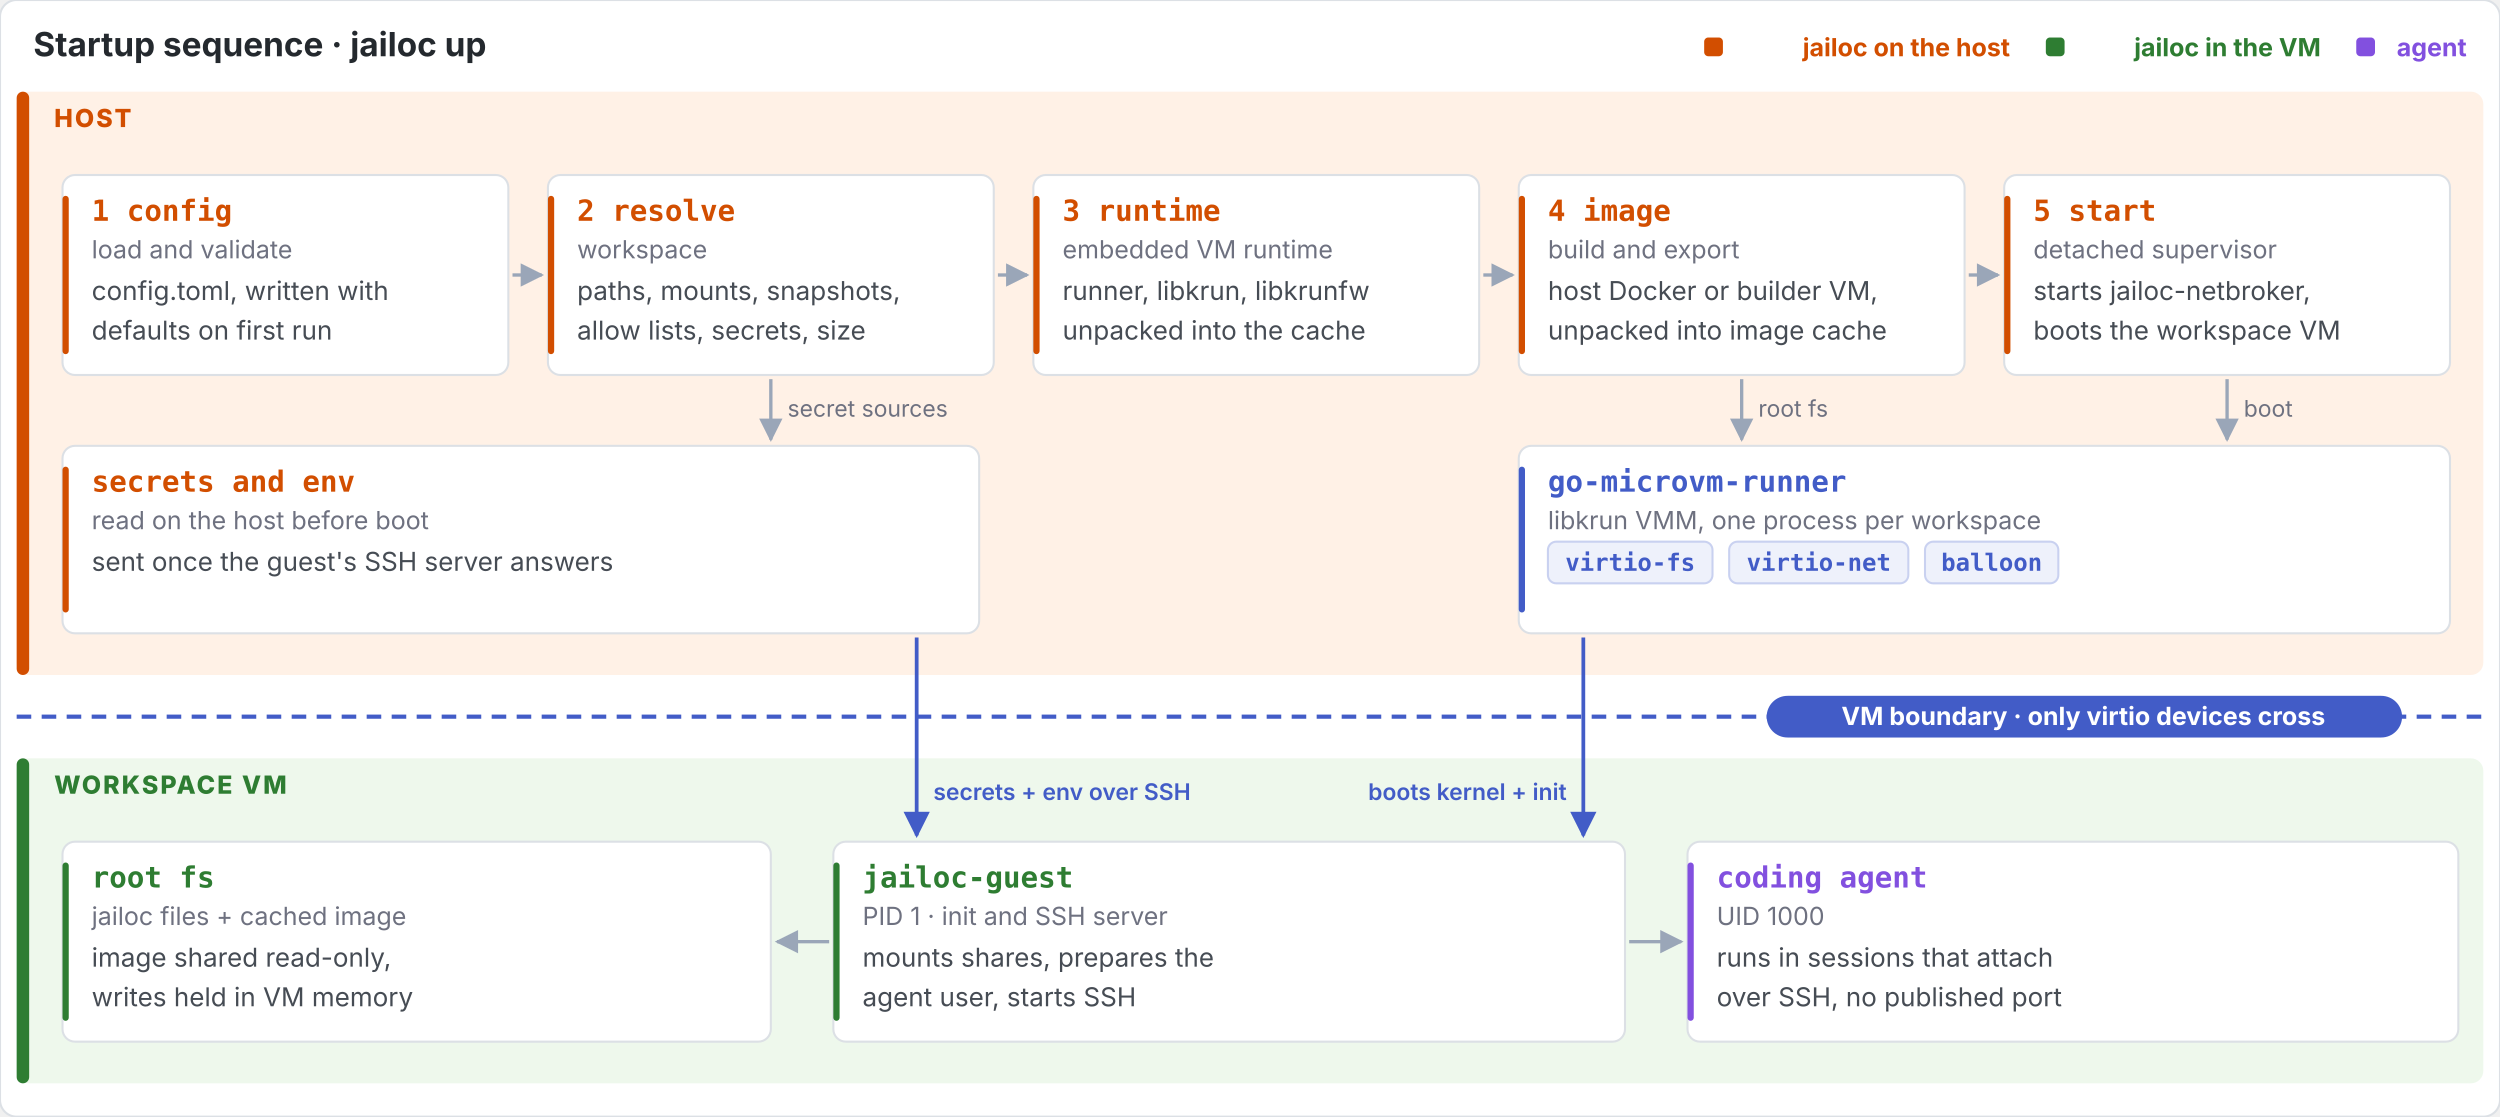
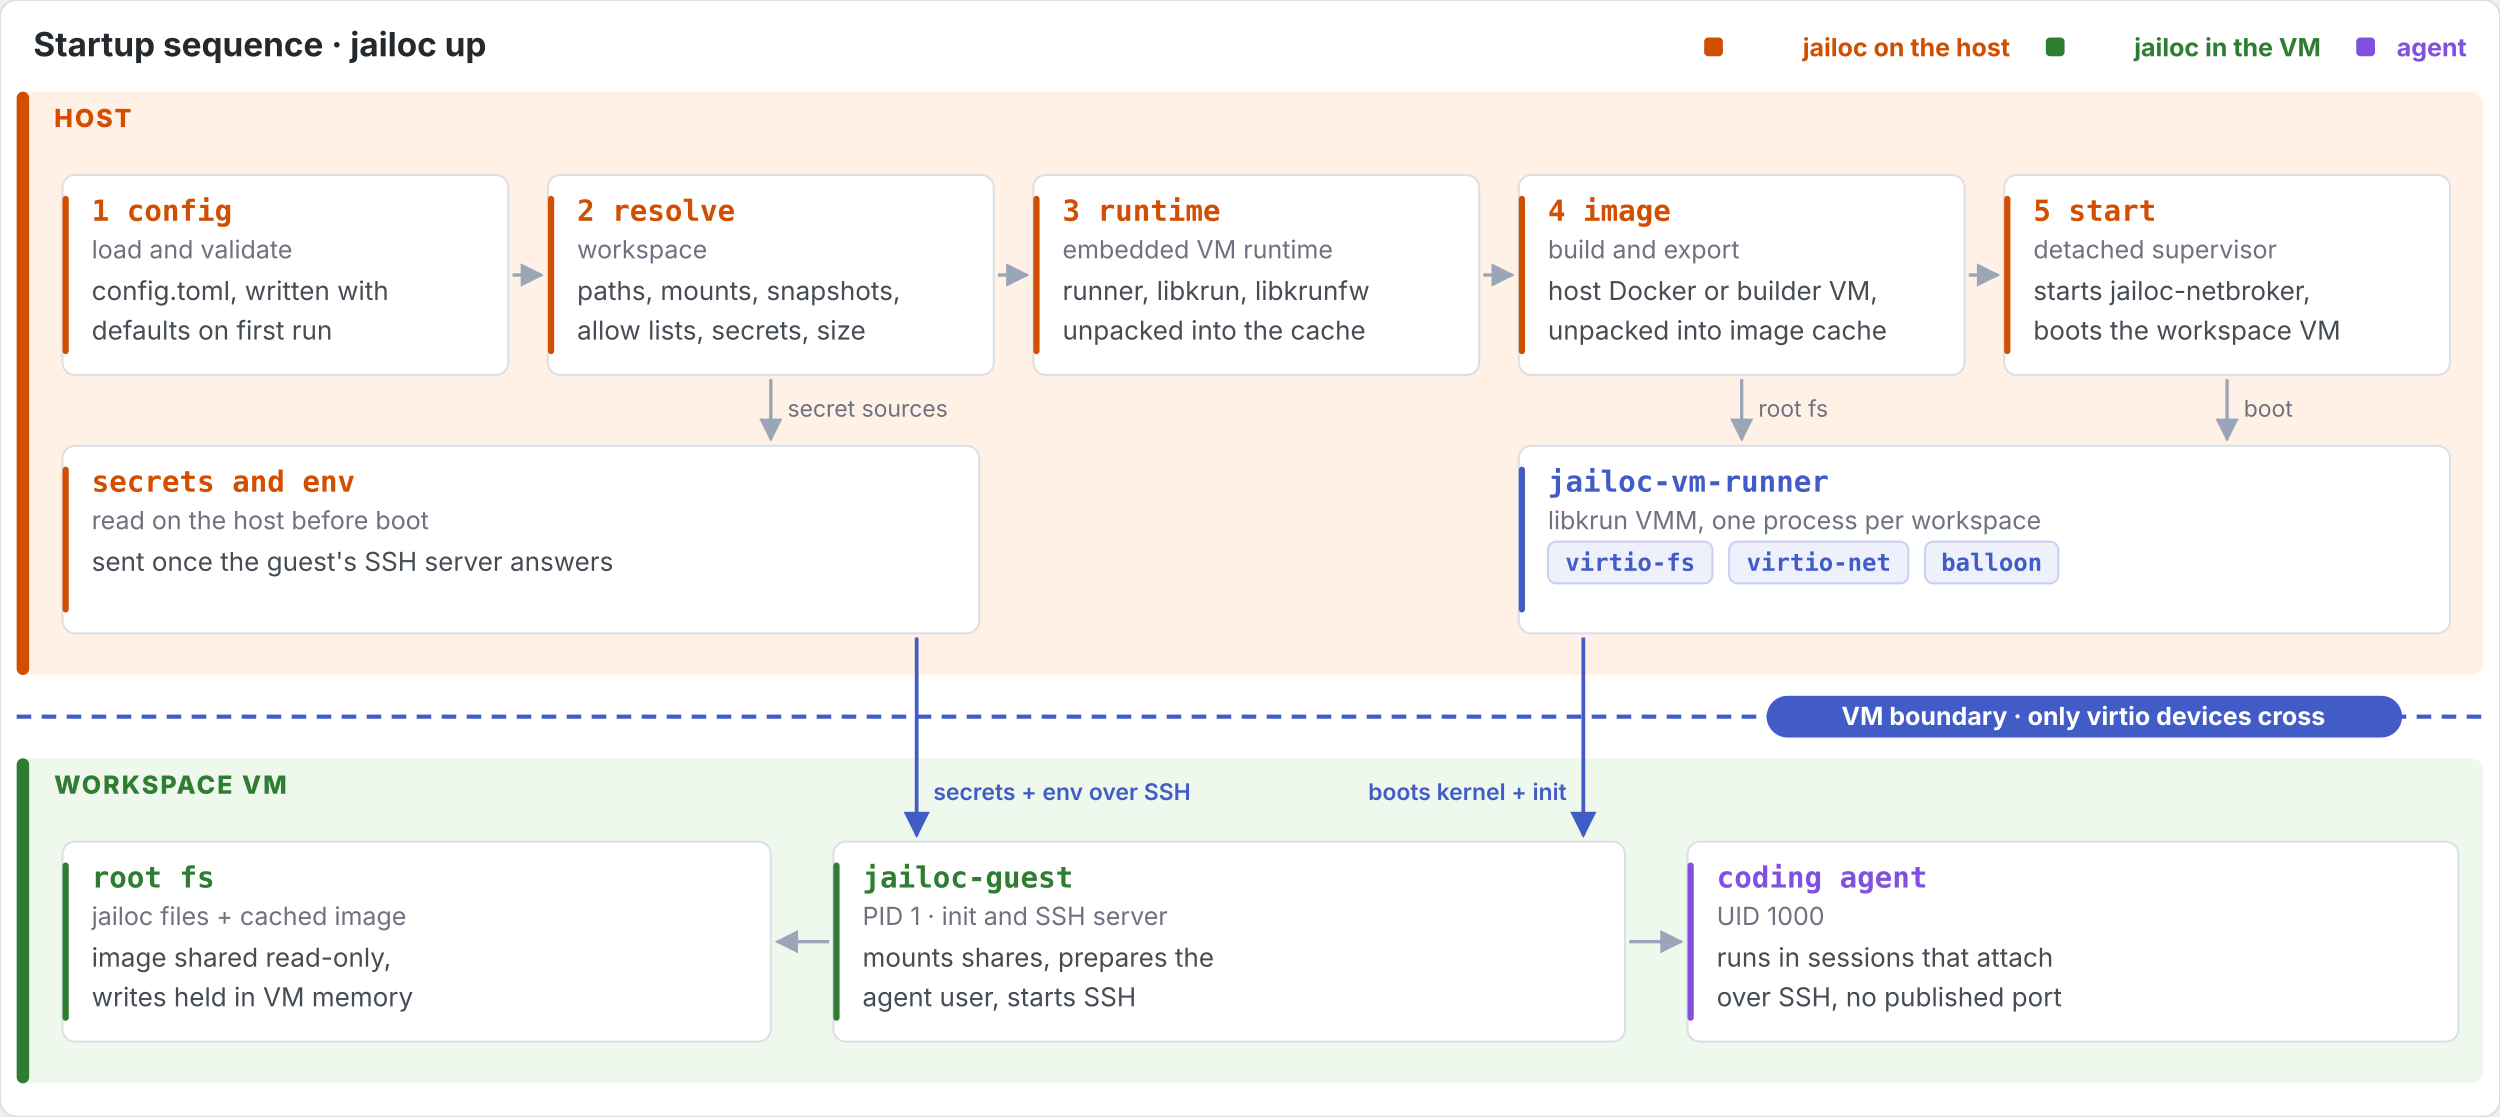
<svg xmlns="http://www.w3.org/2000/svg" width="1200" height="536" viewBox="0 0 1200 536" font-family="Inter,Helvetica,Arial,sans-serif" role="img" aria-labelledby="t d">
  <defs>
    <marker id="ag" viewBox="0 0 10 10" refX="9" refY="5" markerWidth="7" markerHeight="7" orient="auto">
      <path d="M0 0L10 5L0 10z" fill="#9AA6B8" />
    </marker>
    <marker id="ab" viewBox="0 0 10 10" refX="9" refY="5" markerWidth="7" markerHeight="7" orient="auto">
      <path d="M0 0L10 5L0 10z" fill="#425CC7" />
    </marker>
    <marker id="ao" viewBox="0 0 10 10" refX="9" refY="5" markerWidth="7" markerHeight="7" orient="auto">
      <path d="M0 0L10 5L0 10z" fill="#D24E00" />
    </marker>
  </defs>
  <rect width="1200" height="536" fill="#FFFFFF" stroke="#DCE0E5" rx="8" />
  <text x="16" y="27" fill="#24292E" font-size="16" font-weight="700">Startup sequence · jailoc up</text>
  <text x="1184" y="27" fill="#8250DF" font-size="12" font-weight="700" text-anchor="end">agent</text>
  <rect x="1131" y="18" width="9" height="9" rx="2" fill="#8250DF" />
  <text x="1114.0" y="27" fill="#2E7D32" font-size="12" font-weight="700" text-anchor="end">jailoc in the VM</text>
  <rect x="982" y="18" width="9" height="9" rx="2" fill="#2E7D32" />
  <text x="964.8" y="27" fill="#D24E00" font-size="12" font-weight="700" text-anchor="end">jailoc on the host</text>
  <rect x="818" y="18" width="9" height="9" rx="2" fill="#D24E00" />
  <rect x="8" y="44" width="1184" height="280" fill="#FFF1E6" rx="6" />
  <rect x="8" y="44" width="6" height="280" fill="#D24E00" rx="3" />
  <text x="26" y="61" fill="#D24E00" font-size="12" font-weight="800" letter-spacing="0.08em">HOST</text>
  <rect x="30" y="84" width="214" height="96" rx="6" fill="#FFFFFF" stroke="#DCE0E5" />
  <rect x="30" y="94" width="3" height="76" rx="1.5" fill="#D24E00" />
  <text x="44" y="106" fill="#D24E00" font-size="14" font-weight="700" font-family="JetBrains Mono,Menlo,monospace">1 config</text>
  <text x="44" y="124" fill="#6E7180" font-size="12">load and validate</text>
  <text x="44" y="144" fill="#464C54" font-size="12.5">config.toml, written with</text>
  <text x="44" y="163" fill="#464C54" font-size="12.5">defaults on first run</text>
  <rect x="263" y="84" width="214" height="96" rx="6" fill="#FFFFFF" stroke="#DCE0E5" />
  <rect x="263" y="94" width="3" height="76" rx="1.5" fill="#D24E00" />
  <text x="277" y="106" fill="#D24E00" font-size="14" font-weight="700" font-family="JetBrains Mono,Menlo,monospace">2 resolve</text>
  <text x="277" y="124" fill="#6E7180" font-size="12">workspace</text>
  <text x="277" y="144" fill="#464C54" font-size="12.5">paths, mounts, snapshots,</text>
  <text x="277" y="163" fill="#464C54" font-size="12.5">allow lists, secrets, size</text>
  <rect x="496" y="84" width="214" height="96" rx="6" fill="#FFFFFF" stroke="#DCE0E5" />
  <rect x="496" y="94" width="3" height="76" rx="1.5" fill="#D24E00" />
  <text x="510" y="106" fill="#D24E00" font-size="14" font-weight="700" font-family="JetBrains Mono,Menlo,monospace">3 runtime</text>
  <text x="510" y="124" fill="#6E7180" font-size="12">embedded VM runtime</text>
  <text x="510" y="144" fill="#464C54" font-size="12.5">runner, libkrun, libkrunfw</text>
  <text x="510" y="163" fill="#464C54" font-size="12.5">unpacked into the cache</text>
  <rect x="729" y="84" width="214" height="96" rx="6" fill="#FFFFFF" stroke="#DCE0E5" />
  <rect x="729" y="94" width="3" height="76" rx="1.5" fill="#D24E00" />
  <text x="743" y="106" fill="#D24E00" font-size="14" font-weight="700" font-family="JetBrains Mono,Menlo,monospace">4 image</text>
  <text x="743" y="124" fill="#6E7180" font-size="12">build and export</text>
  <text x="743" y="144" fill="#464C54" font-size="12.5">host Docker or builder VM,</text>
  <text x="743" y="163" fill="#464C54" font-size="12.5">unpacked into image cache</text>
  <rect x="962" y="84" width="214" height="96" rx="6" fill="#FFFFFF" stroke="#DCE0E5" />
  <rect x="962" y="94" width="3" height="76" rx="1.5" fill="#D24E00" />
  <text x="976" y="106" fill="#D24E00" font-size="14" font-weight="700" font-family="JetBrains Mono,Menlo,monospace">5 start</text>
  <text x="976" y="124" fill="#6E7180" font-size="12">detached supervisor</text>
  <text x="976" y="144" fill="#464C54" font-size="12.5">starts jailoc-netbroker,</text>
  <text x="976" y="163" fill="#464C54" font-size="12.5">boots the workspace VM</text>
  <path d="M246 132 L260 132" fill="none" stroke="#9AA6B8" stroke-width="1.6" marker-end="url(#ag)" />
  <path d="M479 132 L493 132" fill="none" stroke="#9AA6B8" stroke-width="1.6" marker-end="url(#ag)" />
  <path d="M712 132 L726 132" fill="none" stroke="#9AA6B8" stroke-width="1.6" marker-end="url(#ag)" />
  <path d="M945 132 L959 132" fill="none" stroke="#9AA6B8" stroke-width="1.6" marker-end="url(#ag)" />
  <rect x="30" y="214" width="440" height="90" rx="6" fill="#FFFFFF" stroke="#DCE0E5" />
  <rect x="30" y="224" width="3" height="70" rx="1.5" fill="#D24E00" />
  <text x="44" y="236" fill="#D24E00" font-size="14" font-weight="700" font-family="JetBrains Mono,Menlo,monospace">secrets and env</text>
  <text x="44" y="254" fill="#6E7180" font-size="12">read on the host before boot</text>
  <text x="44" y="274" fill="#464C54" font-size="12.5">sent once the guest's SSH server answers</text>
  <path d="M370 182 L370 211" fill="none" stroke="#9AA6B8" stroke-width="1.6" marker-end="url(#ag)" />
  <text x="378" y="200" fill="#6E7180" font-size="11">secret sources</text>
  <rect x="729" y="214" width="447" height="90" rx="6" fill="#FFFFFF" stroke="#DCE0E5" />
  <rect x="729" y="224" width="3" height="70" rx="1.5" fill="#425CC7" />
-   <text x="743" y="236" fill="#425CC7" font-size="14" font-weight="700" font-family="JetBrains Mono,Menlo,monospace">go-microvm-runner</text>
+   <text x="743" y="236" fill="#425CC7" font-size="14" font-weight="700" font-family="JetBrains Mono,Menlo,monospace">jailoc-vm-runner</text>
  <text x="743" y="254" fill="#6E7180" font-size="12">libkrun VMM, one process per workspace</text>
  <rect x="743" y="260" width="79" height="20" rx="4" fill="#EEF1FB" stroke="#C9D1F0" />
  <text x="782.5" y="274" fill="#425CC7" font-size="11.5" font-weight="600" text-anchor="middle" font-family="JetBrains Mono,Menlo,monospace">virtio-fs</text>
  <rect x="830" y="260" width="86" height="20" rx="4" fill="#EEF1FB" stroke="#C9D1F0" />
  <text x="873.0" y="274" fill="#425CC7" font-size="11.5" font-weight="600" text-anchor="middle" font-family="JetBrains Mono,Menlo,monospace">virtio-net</text>
  <rect x="924" y="260" width="64" height="20" rx="4" fill="#EEF1FB" stroke="#C9D1F0" />
  <text x="956.0" y="274" fill="#425CC7" font-size="11.5" font-weight="600" text-anchor="middle" font-family="JetBrains Mono,Menlo,monospace">balloon</text>
  <path d="M836 182 L836 211" fill="none" stroke="#9AA6B8" stroke-width="1.6" marker-end="url(#ag)" />
  <text x="844" y="200" fill="#6E7180" font-size="11">root fs</text>
  <path d="M1069 182 L1069 211" fill="none" stroke="#9AA6B8" stroke-width="1.6" marker-end="url(#ag)" />
  <text x="1077" y="200" fill="#6E7180" font-size="11">boot</text>
  <line x1="8" y1="344" x2="1192" y2="344" stroke="#425CC7" stroke-width="2" stroke-dasharray="7 5" />
  <rect x="848" y="334" width="305" height="20" rx="10" fill="#425CC7" />
  <text x="1000" y="348" fill="#FFFFFF" font-size="12" font-weight="700" text-anchor="middle">VM boundary · only virtio devices cross</text>
  <rect x="8" y="364" width="1184" height="156" fill="#EEF8EC" rx="6" />
  <rect x="8" y="364" width="6" height="156" fill="#2E7D32" rx="3" />
  <text x="26" y="381" fill="#2E7D32" font-size="12" font-weight="800" letter-spacing="0.08em">WORKSPACE VM</text>
  <rect x="30" y="404" width="340" height="96" rx="6" fill="#FFFFFF" stroke="#DCE0E5" />
  <rect x="30" y="414" width="3" height="76" rx="1.5" fill="#2E7D32" />
  <text x="44" y="426" fill="#2E7D32" font-size="14" font-weight="700" font-family="JetBrains Mono,Menlo,monospace">root fs</text>
  <text x="44" y="444" fill="#6E7180" font-size="12">jailoc files + cached image</text>
  <text x="44" y="464" fill="#464C54" font-size="12.5">image shared read-only,</text>
  <text x="44" y="483" fill="#464C54" font-size="12.5">writes held in VM memory</text>
  <rect x="400" y="404" width="380" height="96" rx="6" fill="#FFFFFF" stroke="#DCE0E5" />
  <rect x="400" y="414" width="3" height="76" rx="1.5" fill="#2E7D32" />
  <text x="414" y="426" fill="#2E7D32" font-size="14" font-weight="700" font-family="JetBrains Mono,Menlo,monospace">jailoc-guest</text>
  <text x="414" y="444" fill="#6E7180" font-size="12">PID 1 · init and SSH server</text>
  <text x="414" y="464" fill="#464C54" font-size="12.5">mounts shares, prepares the</text>
  <text x="414" y="483" fill="#464C54" font-size="12.5">agent user, starts SSH</text>
  <rect x="810" y="404" width="370" height="96" rx="6" fill="#FFFFFF" stroke="#DCE0E5" />
  <rect x="810" y="414" width="3" height="76" rx="1.5" fill="#8250DF" />
  <text x="824" y="426" fill="#8250DF" font-size="14" font-weight="700" font-family="JetBrains Mono,Menlo,monospace">coding agent</text>
  <text x="824" y="444" fill="#6E7180" font-size="12">UID 1000</text>
  <text x="824" y="464" fill="#464C54" font-size="12.5">runs in sessions that attach</text>
  <text x="824" y="483" fill="#464C54" font-size="12.5">over SSH, no published port</text>
  <path d="M440 306 L440 401" fill="none" stroke="#425CC7" stroke-width="1.8" marker-end="url(#ab)" />
  <text x="448" y="384" fill="#425CC7" font-size="11" font-weight="600">secrets + env over SSH</text>
  <path d="M760 306 L760 401" fill="none" stroke="#425CC7" stroke-width="1.8" marker-end="url(#ab)" />
  <text x="752" y="384" fill="#425CC7" font-size="11" font-weight="600" text-anchor="end">boots kernel + init</text>
  <path d="M398 452 L373 452" fill="none" stroke="#9AA6B8" stroke-width="1.6" marker-end="url(#ag)" />
  <path d="M782 452 L807 452" fill="none" stroke="#9AA6B8" stroke-width="1.6" marker-end="url(#ag)" />
</svg>
